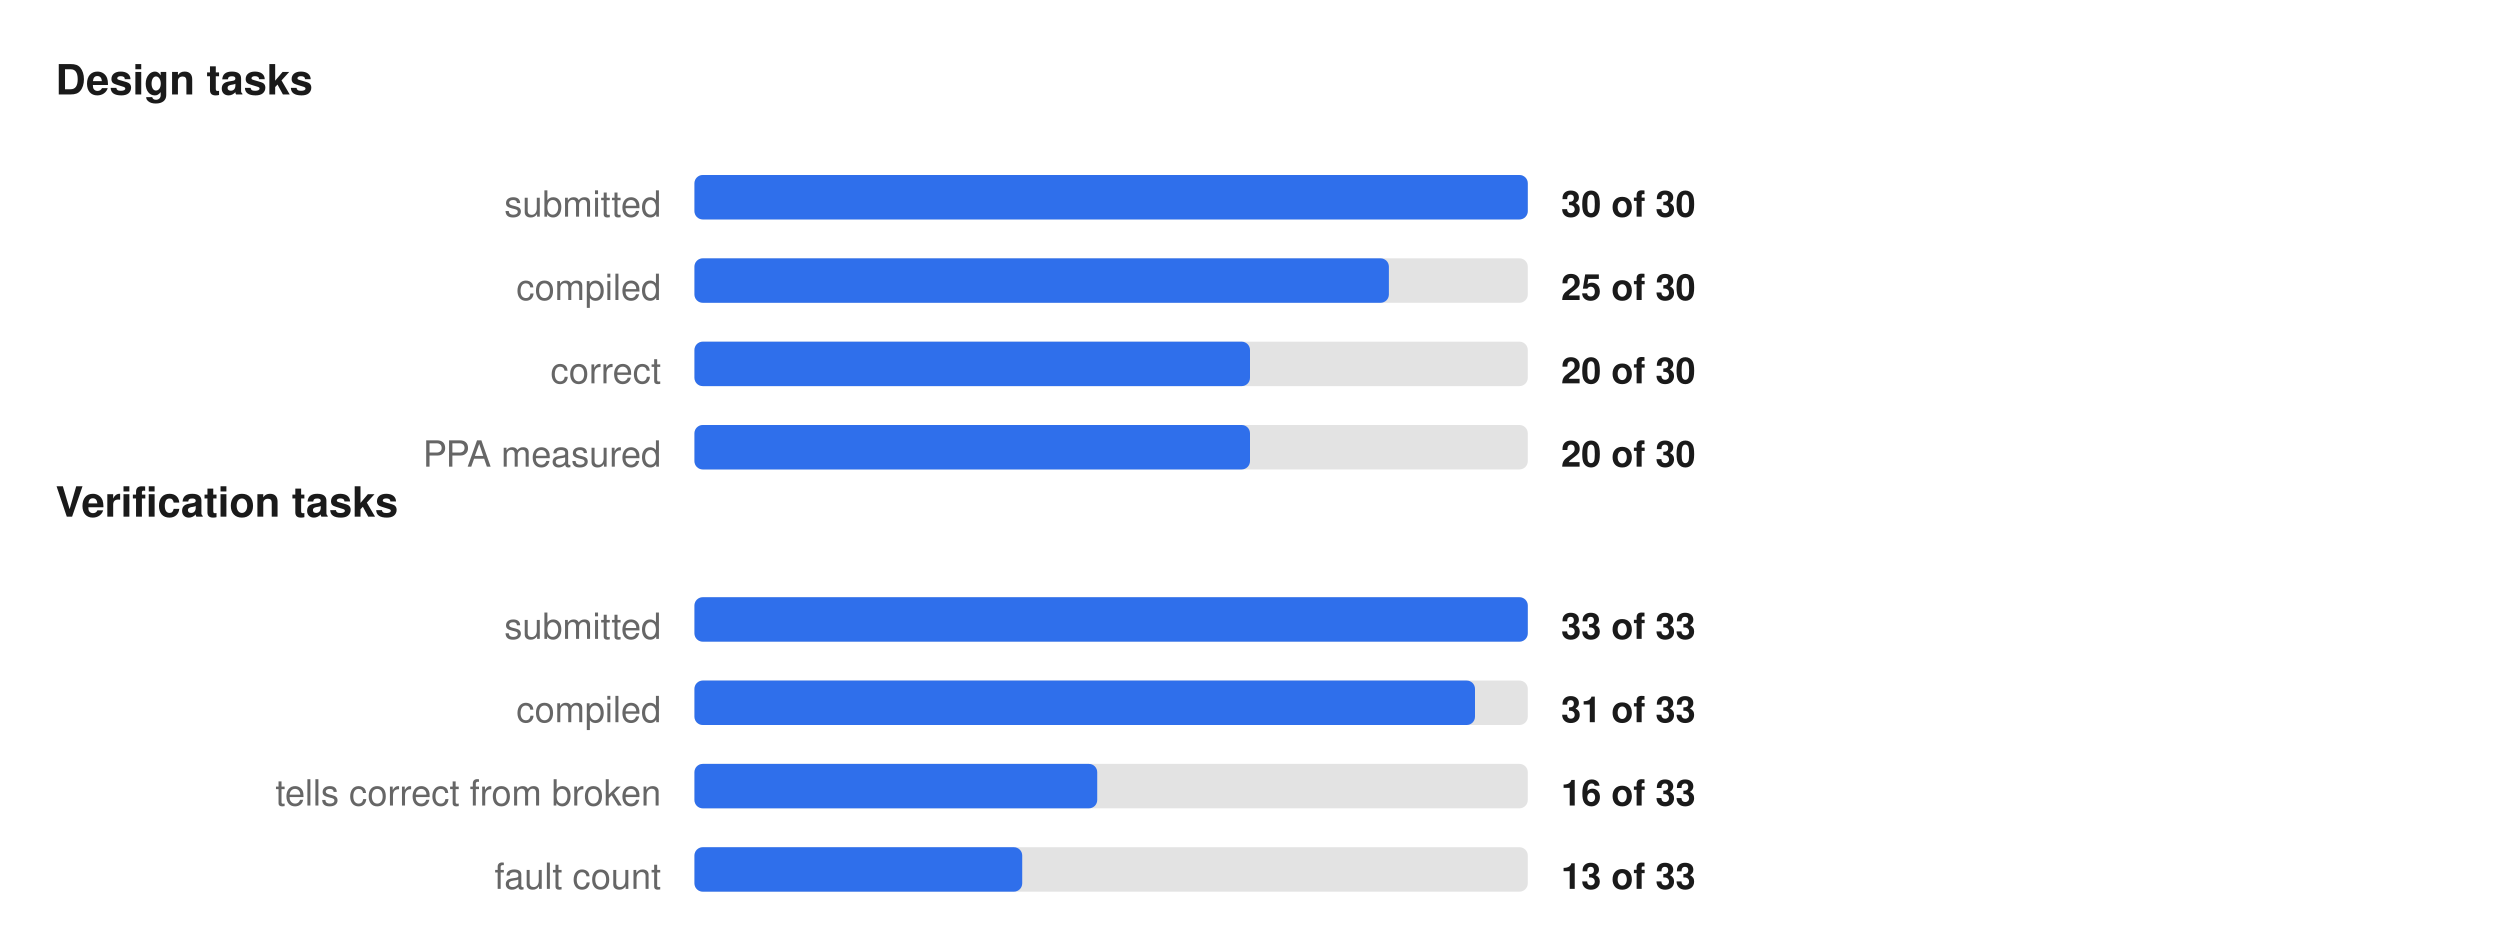
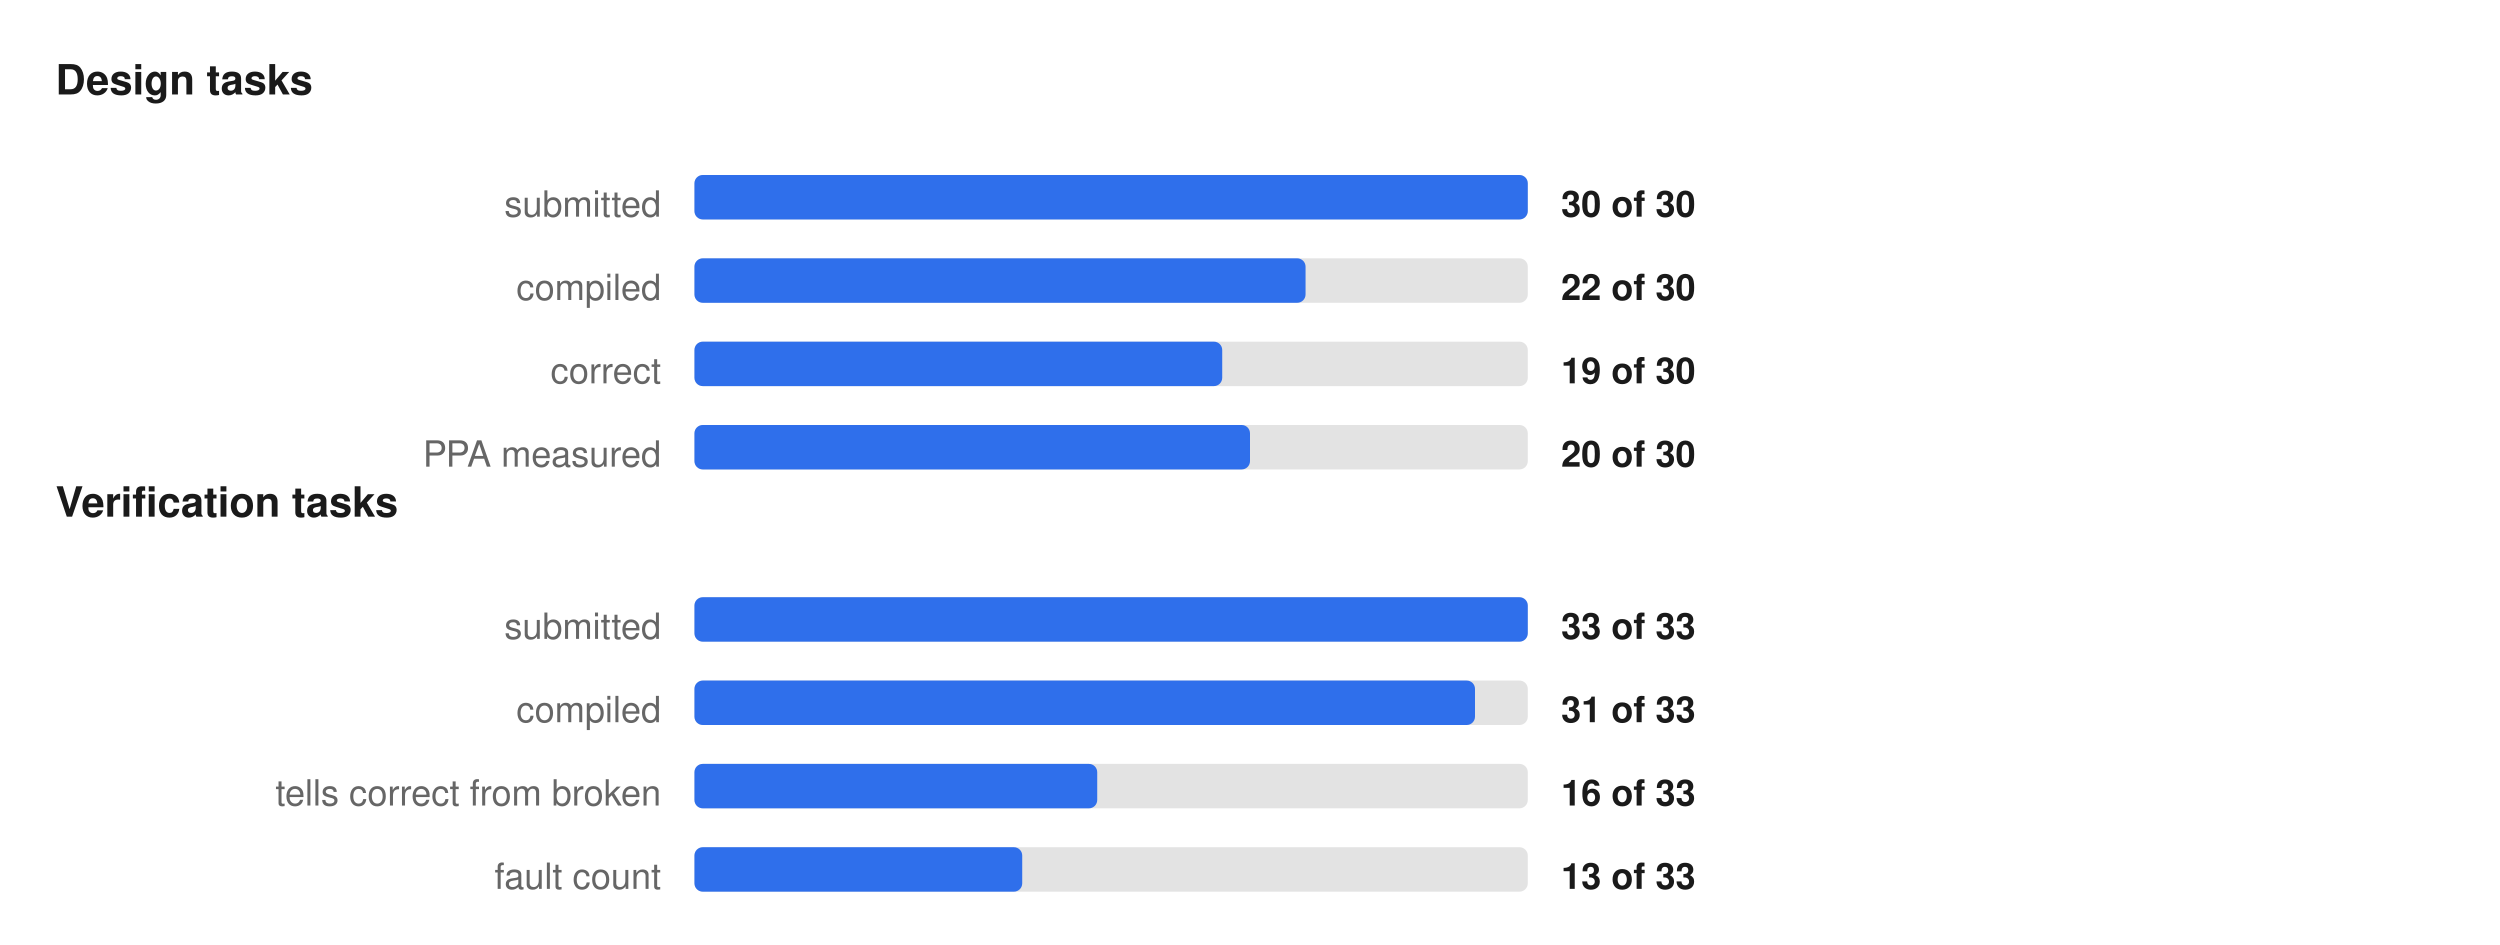
<svg xmlns="http://www.w3.org/2000/svg" viewBox="0 0 900 340" font-family="-apple-system,BlinkMacSystemFont,Segoe UI,Helvetica,Arial,sans-serif">
  <rect width="900" height="340" fill="none" />
  <text x="20" y="34" fill="#1a1a1a" font-size="15" font-weight="600">Design tasks</text>
  <text x="238" y="78" fill="#666" font-size="13" text-anchor="end">submitted</text>
  <rect x="250" y="63" width="300" height="16" rx="3" fill="#e3e3e3" />
  <rect x="250" y="63" width="300" height="16" rx="3" fill="#2f6feb" />
  <text x="562" y="78" fill="#1a1a1a" font-size="13" font-weight="600">30 of 30</text>
  <text x="238" y="108" fill="#666" font-size="13" text-anchor="end">compiled</text>
  <rect x="250" y="93" width="300" height="16" rx="3" fill="#e3e3e3" />
-   <rect x="250" y="93" width="250" height="16" rx="3" fill="#2f6feb" />
-   <text x="562" y="108" fill="#1a1a1a" font-size="13" font-weight="600">25 of 30</text>
+   <rect x="250" y="93" width="220" height="16" rx="3" fill="#2f6feb" />
+   <text x="562" y="108" fill="#1a1a1a" font-size="13" font-weight="600">22 of 30</text>
  <text x="238" y="138" fill="#666" font-size="13" text-anchor="end">correct</text>
  <rect x="250" y="123" width="300" height="16" rx="3" fill="#e3e3e3" />
-   <rect x="250" y="123" width="200" height="16" rx="3" fill="#2f6feb" />
-   <text x="562" y="138" fill="#1a1a1a" font-size="13" font-weight="600">20 of 30</text>
+   <rect x="250" y="123" width="190" height="16" rx="3" fill="#2f6feb" />
+   <text x="562" y="138" fill="#1a1a1a" font-size="13" font-weight="600">19 of 30</text>
  <text x="238" y="168" fill="#666" font-size="13" text-anchor="end">PPA measured</text>
  <rect x="250" y="153" width="300" height="16" rx="3" fill="#e3e3e3" />
  <rect x="250" y="153" width="200" height="16" rx="3" fill="#2f6feb" />
  <text x="562" y="168" fill="#1a1a1a" font-size="13" font-weight="600">20 of 30</text>
  <text x="20" y="186" fill="#1a1a1a" font-size="15" font-weight="600">Verification tasks</text>
  <text x="238" y="230" fill="#666" font-size="13" text-anchor="end">submitted</text>
  <rect x="250" y="215" width="300" height="16" rx="3" fill="#e3e3e3" />
  <rect x="250" y="215" width="300" height="16" rx="3" fill="#2f6feb" />
  <text x="562" y="230" fill="#1a1a1a" font-size="13" font-weight="600">33 of 33</text>
  <text x="238" y="260" fill="#666" font-size="13" text-anchor="end">compiled</text>
  <rect x="250" y="245" width="300" height="16" rx="3" fill="#e3e3e3" />
  <rect x="250" y="245" width="281" height="16" rx="3" fill="#2f6feb" />
  <text x="562" y="260" fill="#1a1a1a" font-size="13" font-weight="600">31 of 33</text>
  <text x="238" y="290" fill="#666" font-size="13" text-anchor="end">tells correct from broken</text>
  <rect x="250" y="275" width="300" height="16" rx="3" fill="#e3e3e3" />
  <rect x="250" y="275" width="145" height="16" rx="3" fill="#2f6feb" />
  <text x="562" y="290" fill="#1a1a1a" font-size="13" font-weight="600">16 of 33</text>
  <text x="238" y="320" fill="#666" font-size="13" text-anchor="end">fault count</text>
  <rect x="250" y="305" width="300" height="16" rx="3" fill="#e3e3e3" />
  <rect x="250" y="305" width="118" height="16" rx="3" fill="#2f6feb" />
  <text x="562" y="320" fill="#1a1a1a" font-size="13" font-weight="600">13 of 33</text>
</svg>
